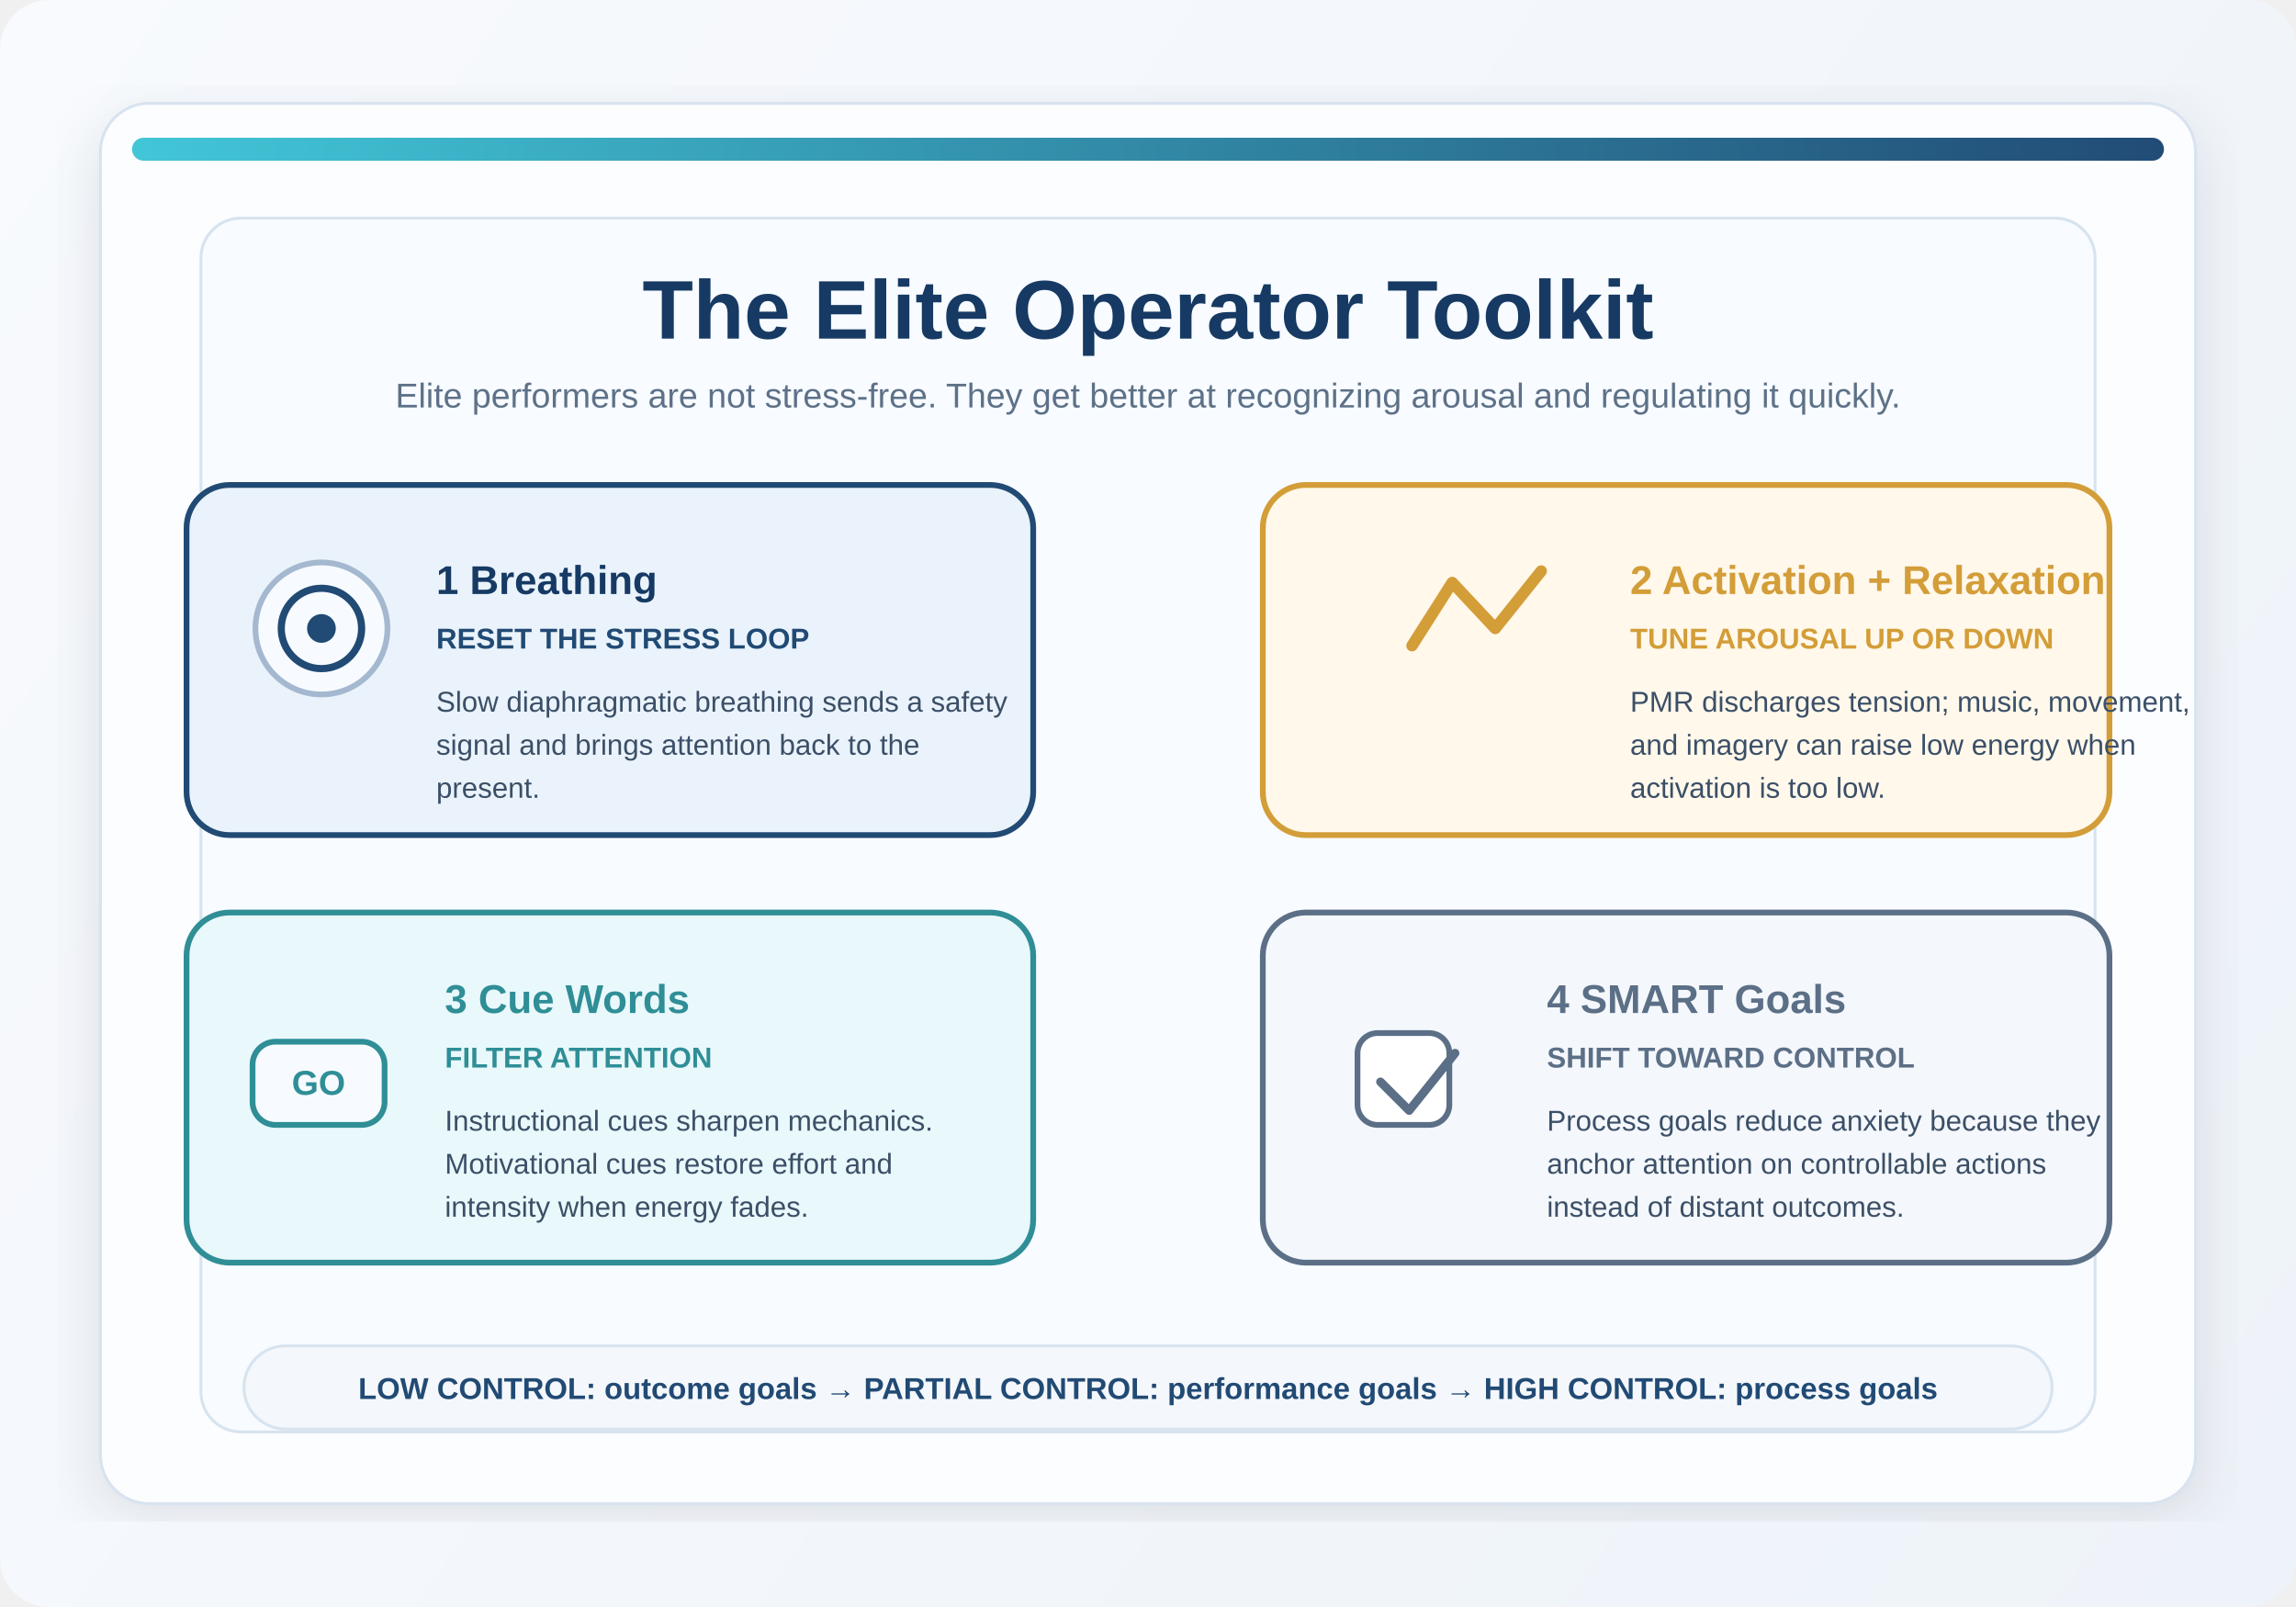
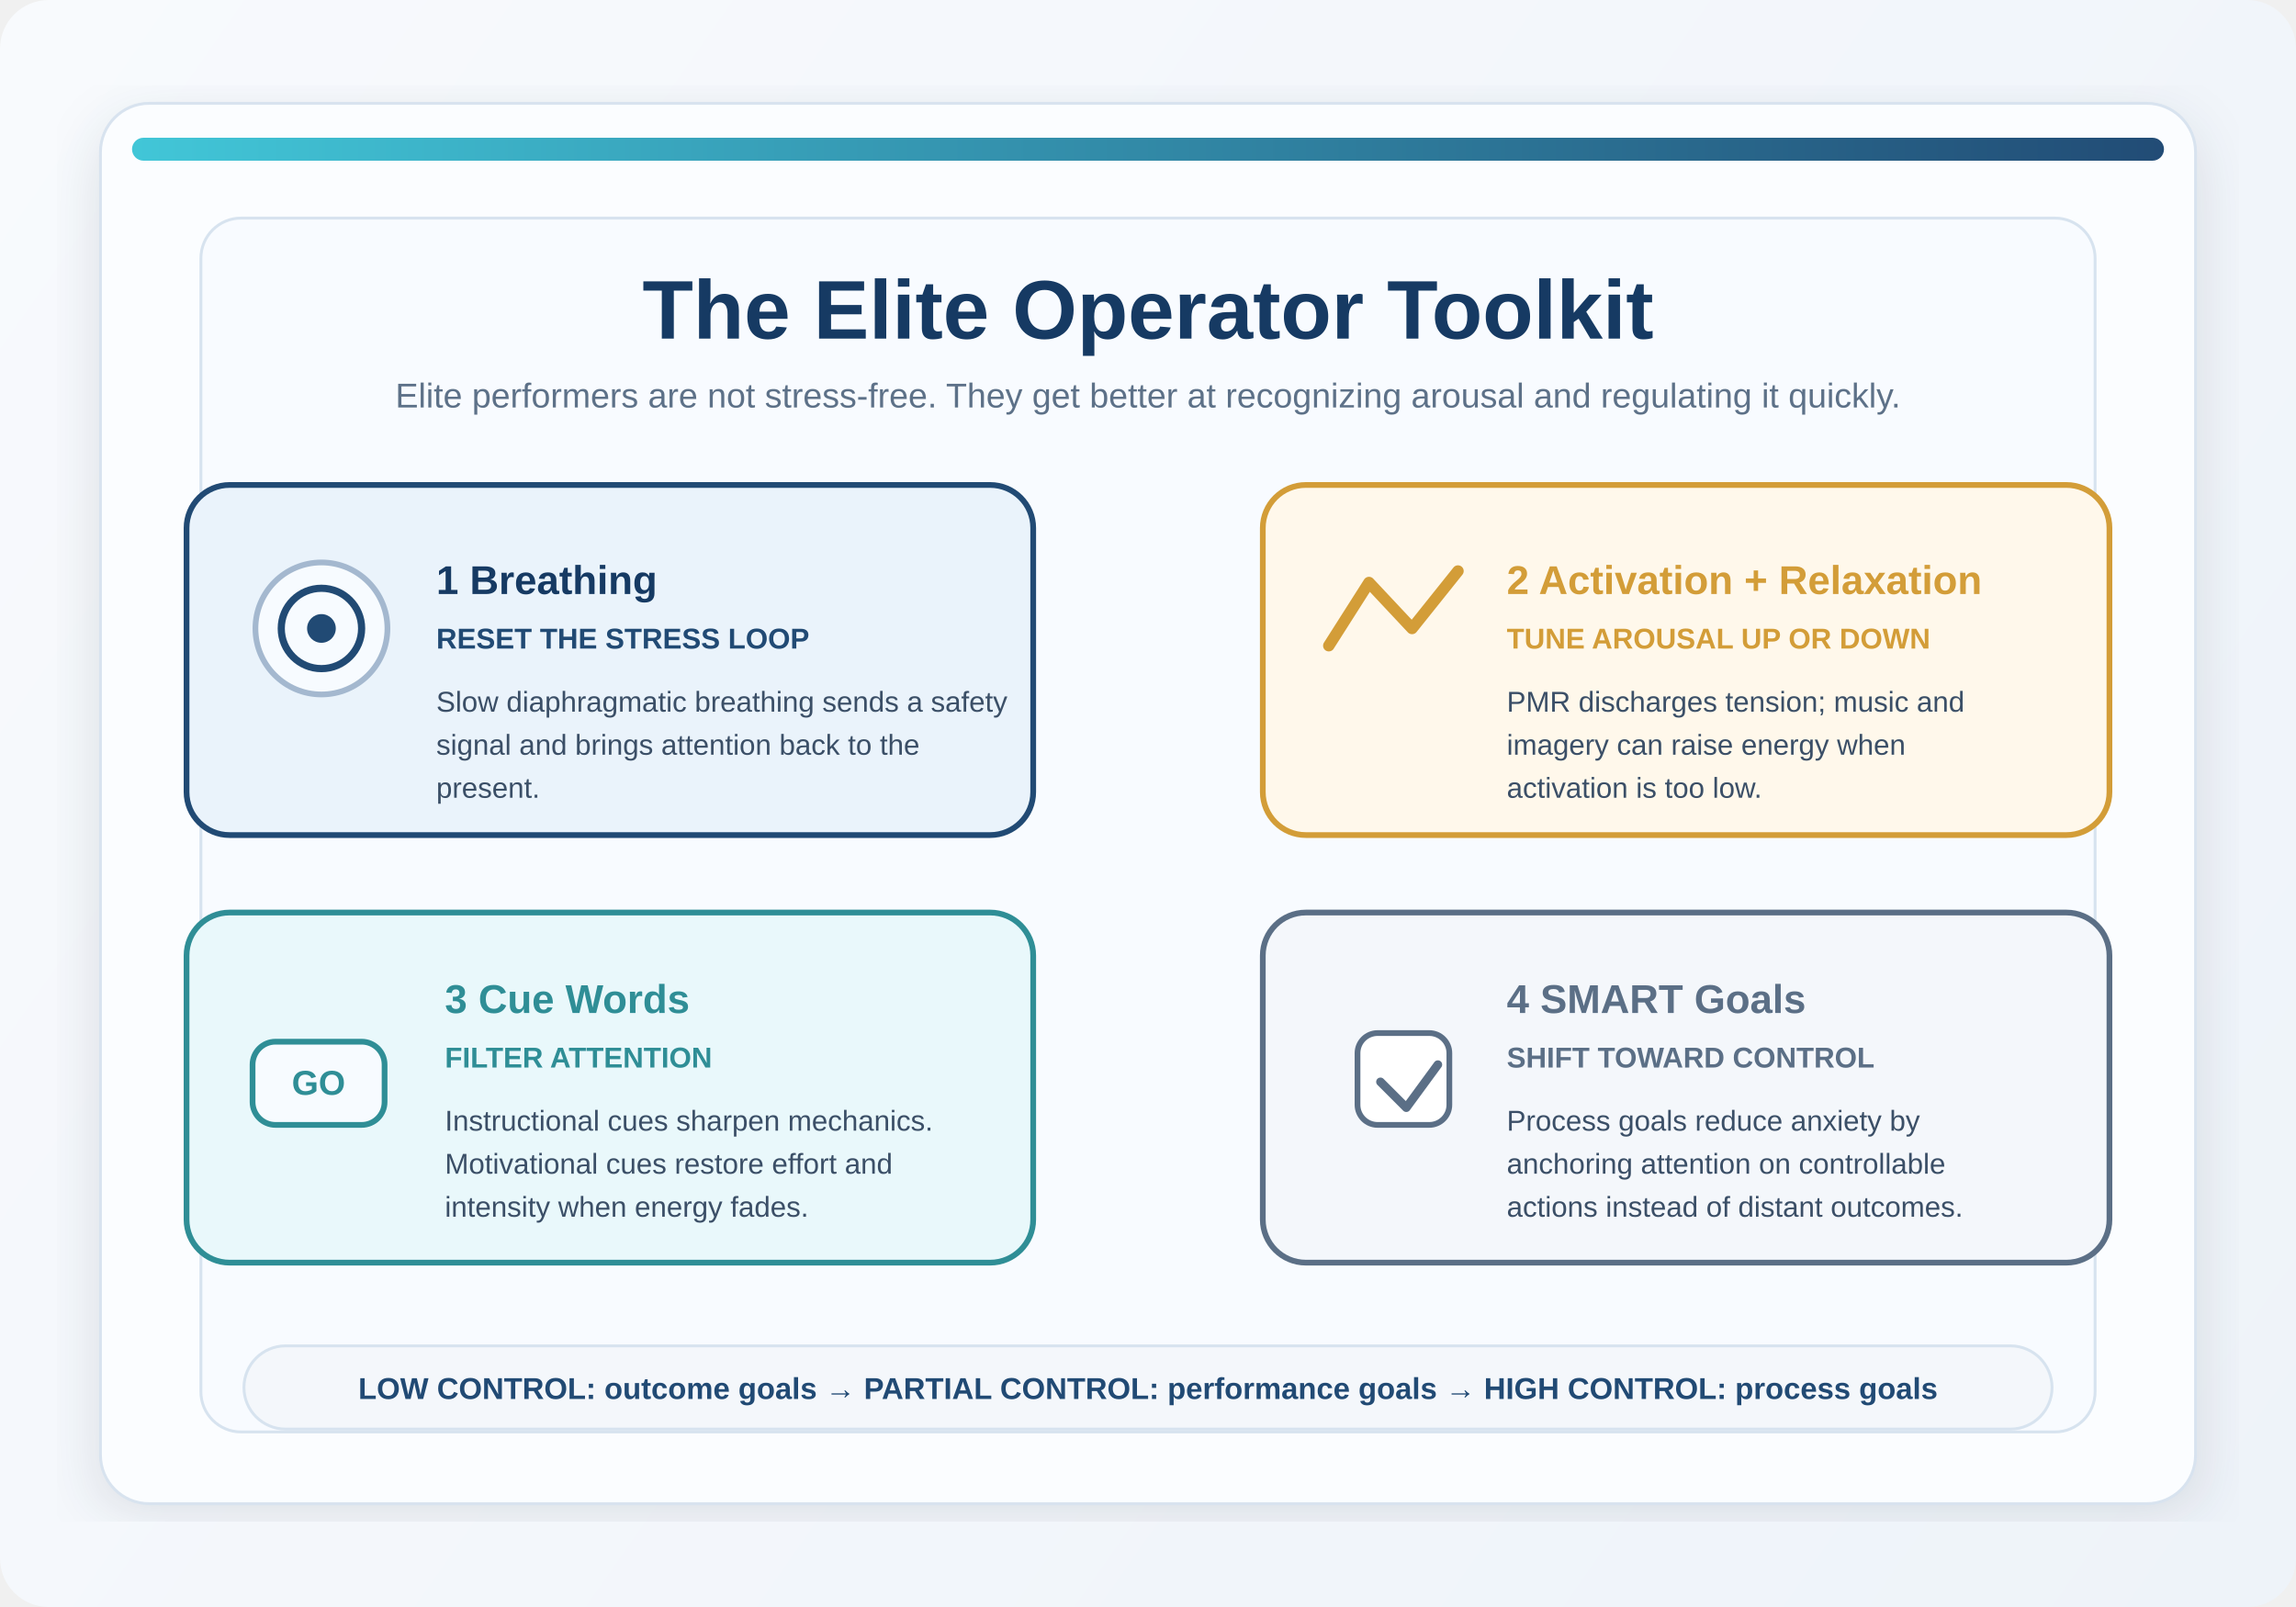
<svg xmlns="http://www.w3.org/2000/svg" width="1600" height="1120" viewBox="0 0 1600 1120" fill="none">
  <defs>
    <linearGradient id="bg" x1="0" y1="0" x2="1600" y2="1120" gradientUnits="userSpaceOnUse">
      <stop offset="0" stop-color="#F8FAFD" />
      <stop offset="1" stop-color="#EEF3F9" />
    </linearGradient>
    <linearGradient id="topBar" x1="70" y1="0" x2="1530" y2="0" gradientUnits="userSpaceOnUse">
      <stop offset="0" stop-color="#42C8D9" />
      <stop offset="1" stop-color="#214A74" />
    </linearGradient>
    <filter id="shadow" x="40" y="60" width="1520" height="1000" filterUnits="userSpaceOnUse" color-interpolation-filters="sRGB">
      <feFlood flood-opacity="0" result="BackgroundImageFix" />
      <feColorMatrix in="SourceAlpha" type="matrix" values="0 0 0 0 0 0 0 0 0 0 0 0 0 0 0 0 0 0 127 0" result="hardAlpha" />
      <feOffset dy="14" />
      <feGaussianBlur stdDeviation="20" />
      <feColorMatrix type="matrix" values="0 0 0 0 0.07 0 0 0 0 0.12 0 0 0 0 0.19 0 0 0 0.12 0" />
      <feBlend mode="normal" in2="BackgroundImageFix" result="effect1_dropShadow" />
      <feBlend mode="normal" in="SourceGraphic" in2="effect1_dropShadow" result="shape" />
    </filter>
  </defs>
  <rect width="1600" height="1120" rx="34" fill="url(#bg)" />
  <g filter="url(#shadow)">
    <rect x="70" y="72" width="1460" height="976" rx="34" fill="#FBFDFF" stroke="#D8E3EF" stroke-width="2" />
  </g>
  <rect x="92" y="96" width="1416" height="16" rx="8" fill="url(#topBar)" />
  <rect x="140" y="152" width="1320" height="846" rx="28" fill="#F8FBFF" stroke="#D7E3EF" stroke-width="2" />
  <text x="800" y="236" text-anchor="middle" fill="#163A63" font-size="58" font-weight="700" font-family="Aptos, 'Segoe UI', Arial, sans-serif">The Elite Operator Toolkit</text>
  <text x="800" y="284" text-anchor="middle" fill="#5D7188" font-size="24" font-weight="500" font-family="Aptos, 'Segoe UI', Arial, sans-serif">Elite performers are not stress-free. They get better at recognizing arousal and regulating it quickly.</text>
  <g>
    <rect x="130" y="338" width="590" height="244" rx="30" fill="#EAF3FB" stroke="#214A74" stroke-width="4" />
    <circle cx="224" cy="438" r="46" fill="#F7FBFF" stroke="#A4B8CF" stroke-width="4" />
    <circle cx="224" cy="438" r="28" fill="none" stroke="#214A74" stroke-width="5" />
    <circle cx="224" cy="438" r="10" fill="#214A74" />
    <text x="304" y="414" fill="#163A63" font-size="28" font-weight="700" font-family="Aptos, 'Segoe UI', Arial, sans-serif">1 Breathing</text>
    <text x="304" y="452" fill="#214A74" font-size="20" font-weight="700" font-family="Aptos, 'Segoe UI', Arial, sans-serif">RESET THE STRESS LOOP</text>
    <text x="304" y="496" fill="#3B4F67" font-size="20" font-weight="500" font-family="Aptos, 'Segoe UI', Arial, sans-serif">
      <tspan x="304" dy="0">Slow diaphragmatic breathing sends a safety</tspan>
      <tspan x="304" dy="30">signal and brings attention back to the</tspan>
      <tspan x="304" dy="30">present.</tspan>
    </text>
  </g>
  <g>
    <rect x="880" y="338" width="590" height="244" rx="30" fill="#FFF8EB" stroke="#D39D38" stroke-width="4" />
-     <path d="M984 450L1012 406L1042 438L1074 398" stroke="#D39D38" stroke-width="8" stroke-linecap="round" stroke-linejoin="round" />
-     <text x="1136" y="414" fill="#D39D38" font-size="28" font-weight="700" font-family="Aptos, 'Segoe UI', Arial, sans-serif">2 Activation + Relaxation</text>
-     <text x="1136" y="452" fill="#D39D38" font-size="20" font-weight="700" font-family="Aptos, 'Segoe UI', Arial, sans-serif">TUNE AROUSAL UP OR DOWN</text>
-     <text x="1136" y="496" fill="#3B4F67" font-size="20" font-weight="500" font-family="Aptos, 'Segoe UI', Arial, sans-serif">
-       <tspan x="1136" dy="0">PMR discharges tension; music, movement,</tspan>
-       <tspan x="1136" dy="30">and imagery can raise low energy when</tspan>
-       <tspan x="1136" dy="30">activation is too low.</tspan>
+     <path d="M926 450L954 406L984 438L1016 398" stroke="#D39D38" stroke-width="8" stroke-linecap="round" stroke-linejoin="round" />
+     <text x="1050" y="414" fill="#D39D38" font-size="28" font-weight="700" font-family="Aptos, 'Segoe UI', Arial, sans-serif">2 Activation + Relaxation</text>
+     <text x="1050" y="452" fill="#D39D38" font-size="20" font-weight="700" font-family="Aptos, 'Segoe UI', Arial, sans-serif">TUNE AROUSAL UP OR DOWN</text>
+     <text x="1050" y="496" fill="#3B4F67" font-size="20" font-weight="500" font-family="Aptos, 'Segoe UI', Arial, sans-serif">
+       <tspan x="1050" dy="0">PMR discharges tension; music and</tspan>
+       <tspan x="1050" dy="30">imagery can raise energy when</tspan>
+       <tspan x="1050" dy="30">activation is too low.</tspan>
    </text>
  </g>
  <g>
    <rect x="130" y="636" width="590" height="244" rx="30" fill="#E9F8FB" stroke="#2F8E96" stroke-width="4" />
    <rect x="176" y="726" width="92" height="58" rx="16" fill="#F7FBFF" stroke="#2F8E96" stroke-width="4" />
    <text x="222" y="763" text-anchor="middle" fill="#2F8E96" font-size="24" font-weight="800" font-family="Aptos, 'Segoe UI', Arial, sans-serif">GO</text>
    <text x="310" y="706" fill="#2F8E96" font-size="28" font-weight="700" font-family="Aptos, 'Segoe UI', Arial, sans-serif">3 Cue Words</text>
    <text x="310" y="744" fill="#2F8E96" font-size="20" font-weight="700" font-family="Aptos, 'Segoe UI', Arial, sans-serif">FILTER ATTENTION</text>
    <text x="310" y="788" fill="#3B4F67" font-size="20" font-weight="500" font-family="Aptos, 'Segoe UI', Arial, sans-serif">
      <tspan x="310" dy="0">Instructional cues sharpen mechanics.</tspan>
      <tspan x="310" dy="30">Motivational cues restore effort and</tspan>
      <tspan x="310" dy="30">intensity when energy fades.</tspan>
    </text>
  </g>
  <g>
    <rect x="880" y="636" width="590" height="244" rx="30" fill="#F4F7FB" stroke="#5B6F86" stroke-width="4" />
    <rect x="946" y="720" width="64" height="64" rx="14" fill="#FFFFFF" stroke="#5B6F86" stroke-width="4" />
-     <path d="M962 754L982 774L1014 734" stroke="#5B6F86" stroke-width="6" stroke-linecap="round" stroke-linejoin="round" />
-     <text x="1078" y="706" fill="#5B6F86" font-size="28" font-weight="700" font-family="Aptos, 'Segoe UI', Arial, sans-serif">4 SMART Goals</text>
-     <text x="1078" y="744" fill="#5B6F86" font-size="20" font-weight="700" font-family="Aptos, 'Segoe UI', Arial, sans-serif">SHIFT TOWARD CONTROL</text>
-     <text x="1078" y="788" fill="#3B4F67" font-size="20" font-weight="500" font-family="Aptos, 'Segoe UI', Arial, sans-serif">
-       <tspan x="1078" dy="0">Process goals reduce anxiety because they</tspan>
-       <tspan x="1078" dy="30">anchor attention on controllable actions</tspan>
-       <tspan x="1078" dy="30">instead of distant outcomes.</tspan>
+     <path d="M962 754L980 772L1002 742" stroke="#5B6F86" stroke-width="6" stroke-linecap="round" stroke-linejoin="round" />
+     <text x="1050" y="706" fill="#5B6F86" font-size="28" font-weight="700" font-family="Aptos, 'Segoe UI', Arial, sans-serif">4 SMART Goals</text>
+     <text x="1050" y="744" fill="#5B6F86" font-size="20" font-weight="700" font-family="Aptos, 'Segoe UI', Arial, sans-serif">SHIFT TOWARD CONTROL</text>
+     <text x="1050" y="788" fill="#3B4F67" font-size="20" font-weight="500" font-family="Aptos, 'Segoe UI', Arial, sans-serif">
+       <tspan x="1050" dy="0">Process goals reduce anxiety by</tspan>
+       <tspan x="1050" dy="30">anchoring attention on controllable</tspan>
+       <tspan x="1050" dy="30">actions instead of distant outcomes.</tspan>
    </text>
  </g>
  <rect x="170" y="938" width="1260" height="58" rx="29" fill="#F4F7FB" stroke="#D7E3EF" stroke-width="2" />
  <text x="800" y="975" text-anchor="middle" fill="#214A74" font-size="21" font-weight="700" font-family="Aptos, 'Segoe UI', Arial, sans-serif">LOW CONTROL: outcome goals  →  PARTIAL CONTROL: performance goals  →  HIGH CONTROL: process goals</text>
</svg>
